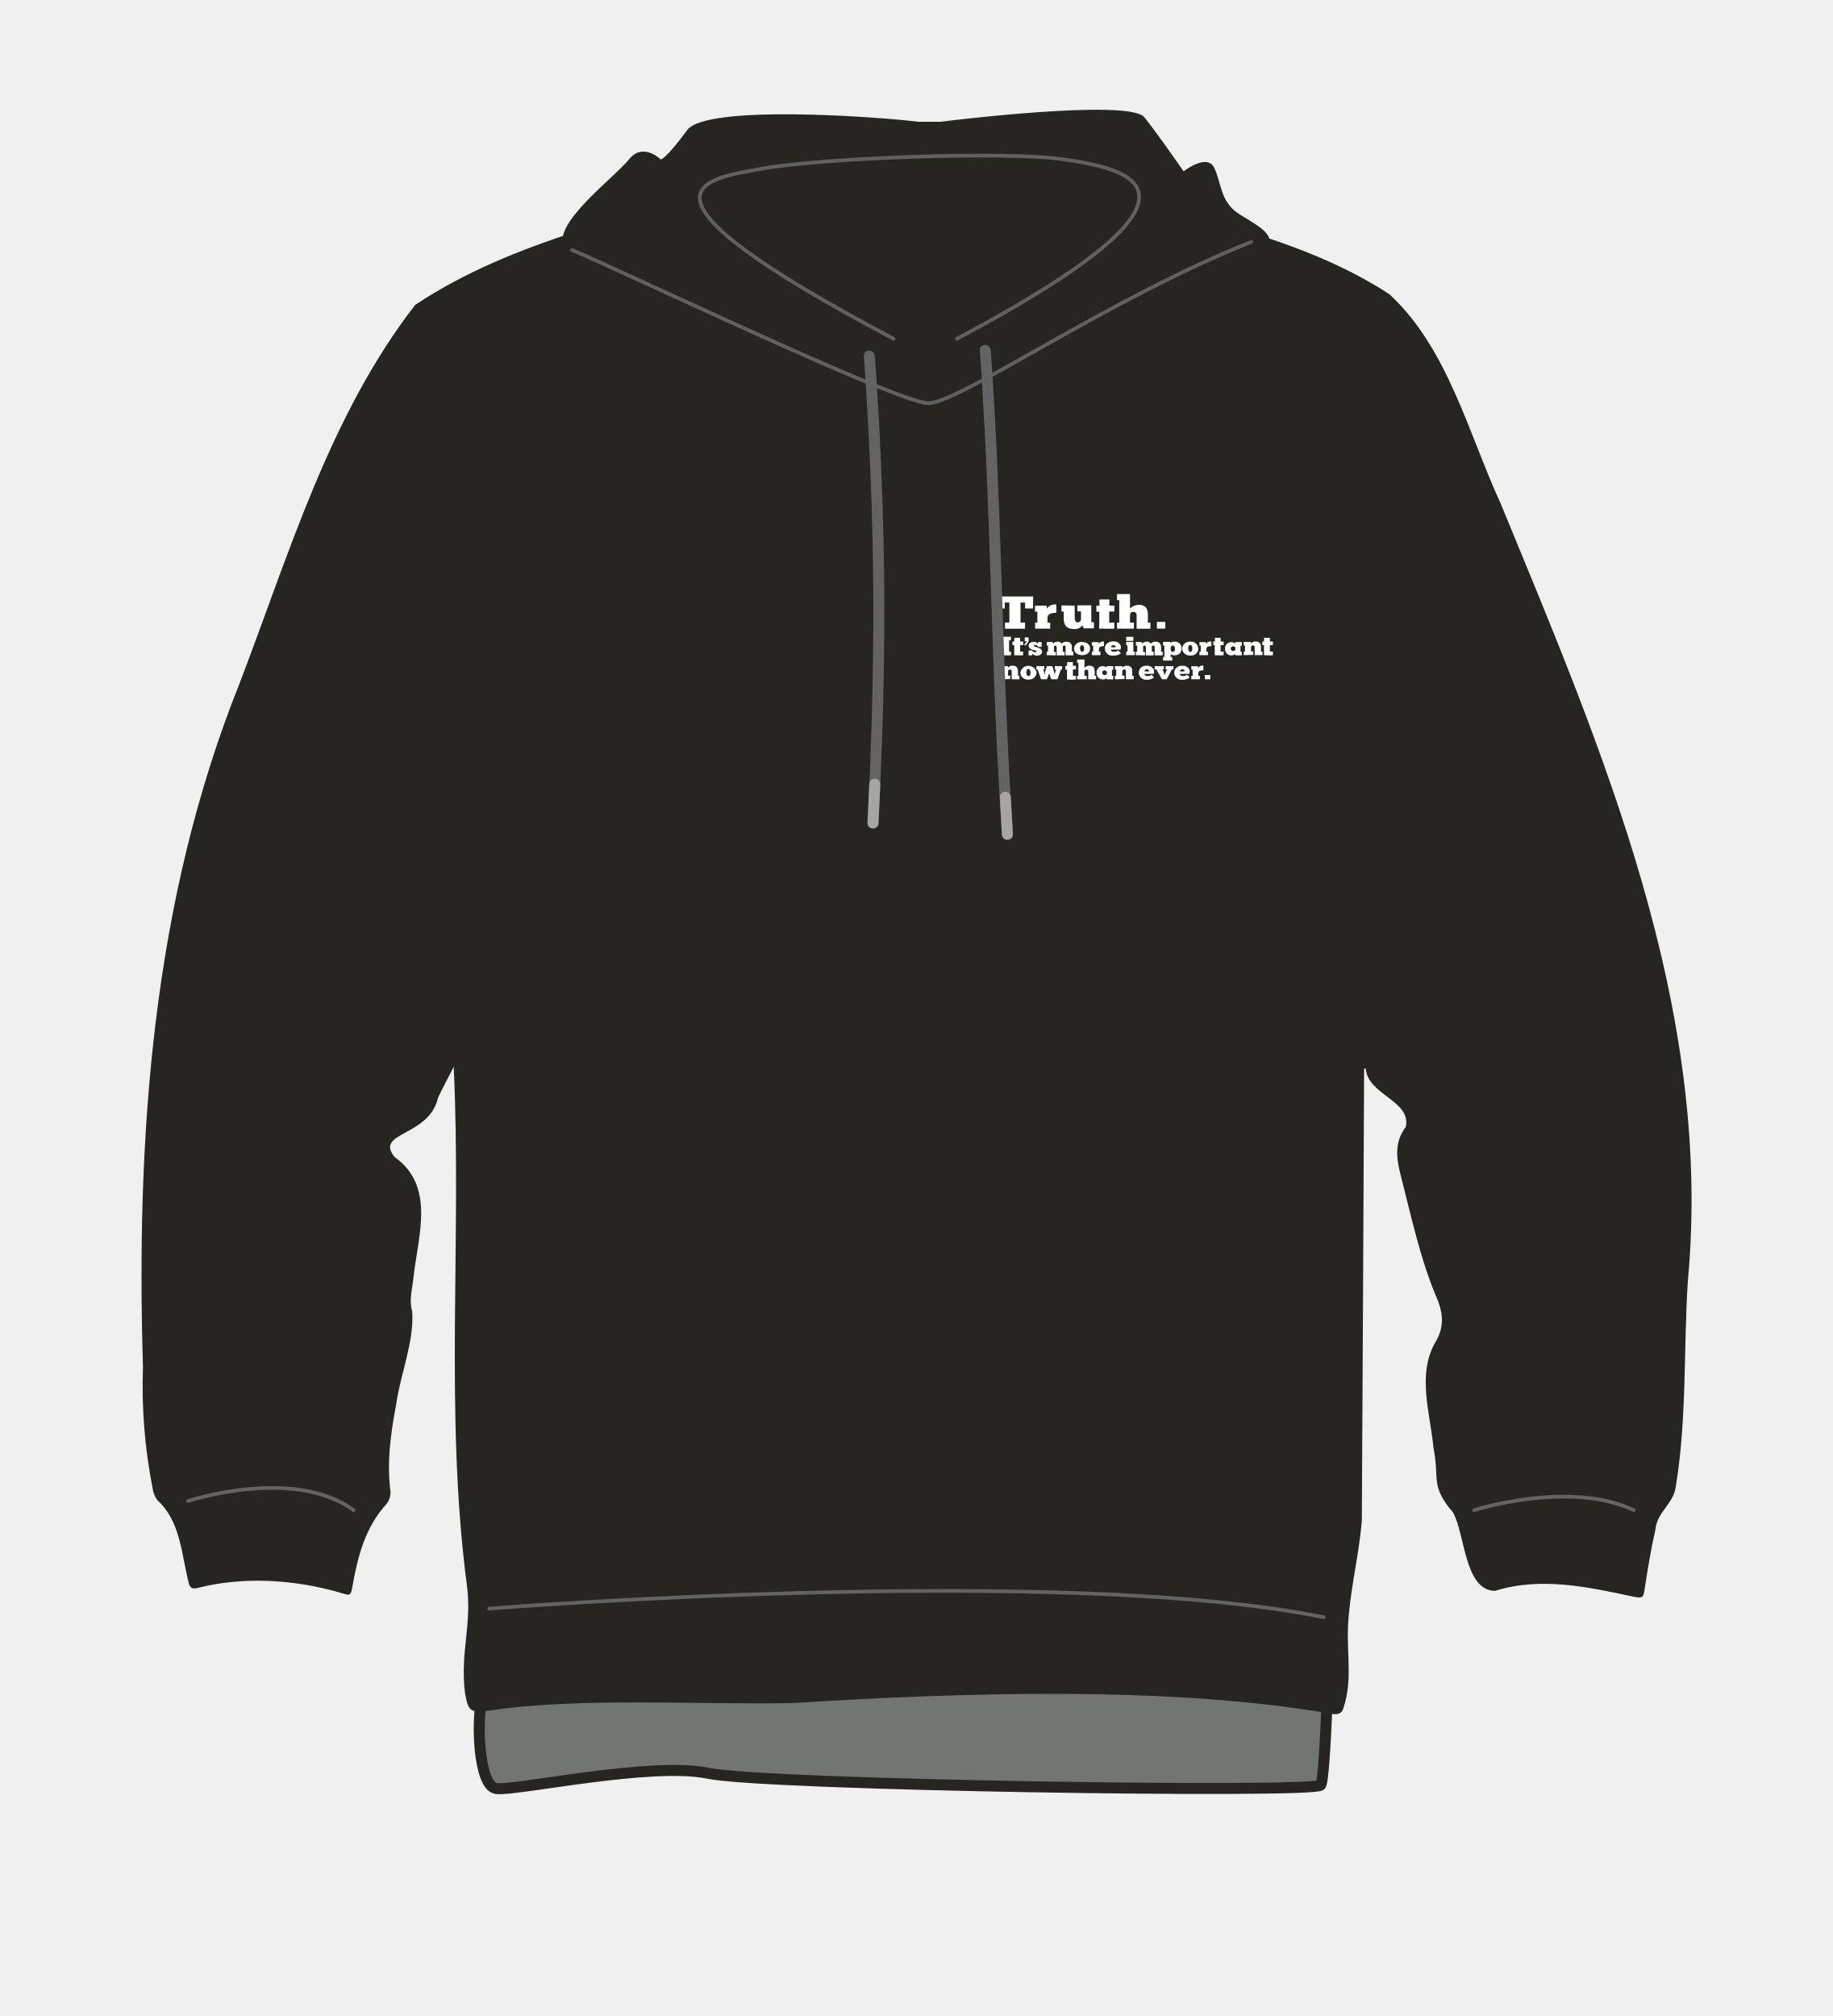
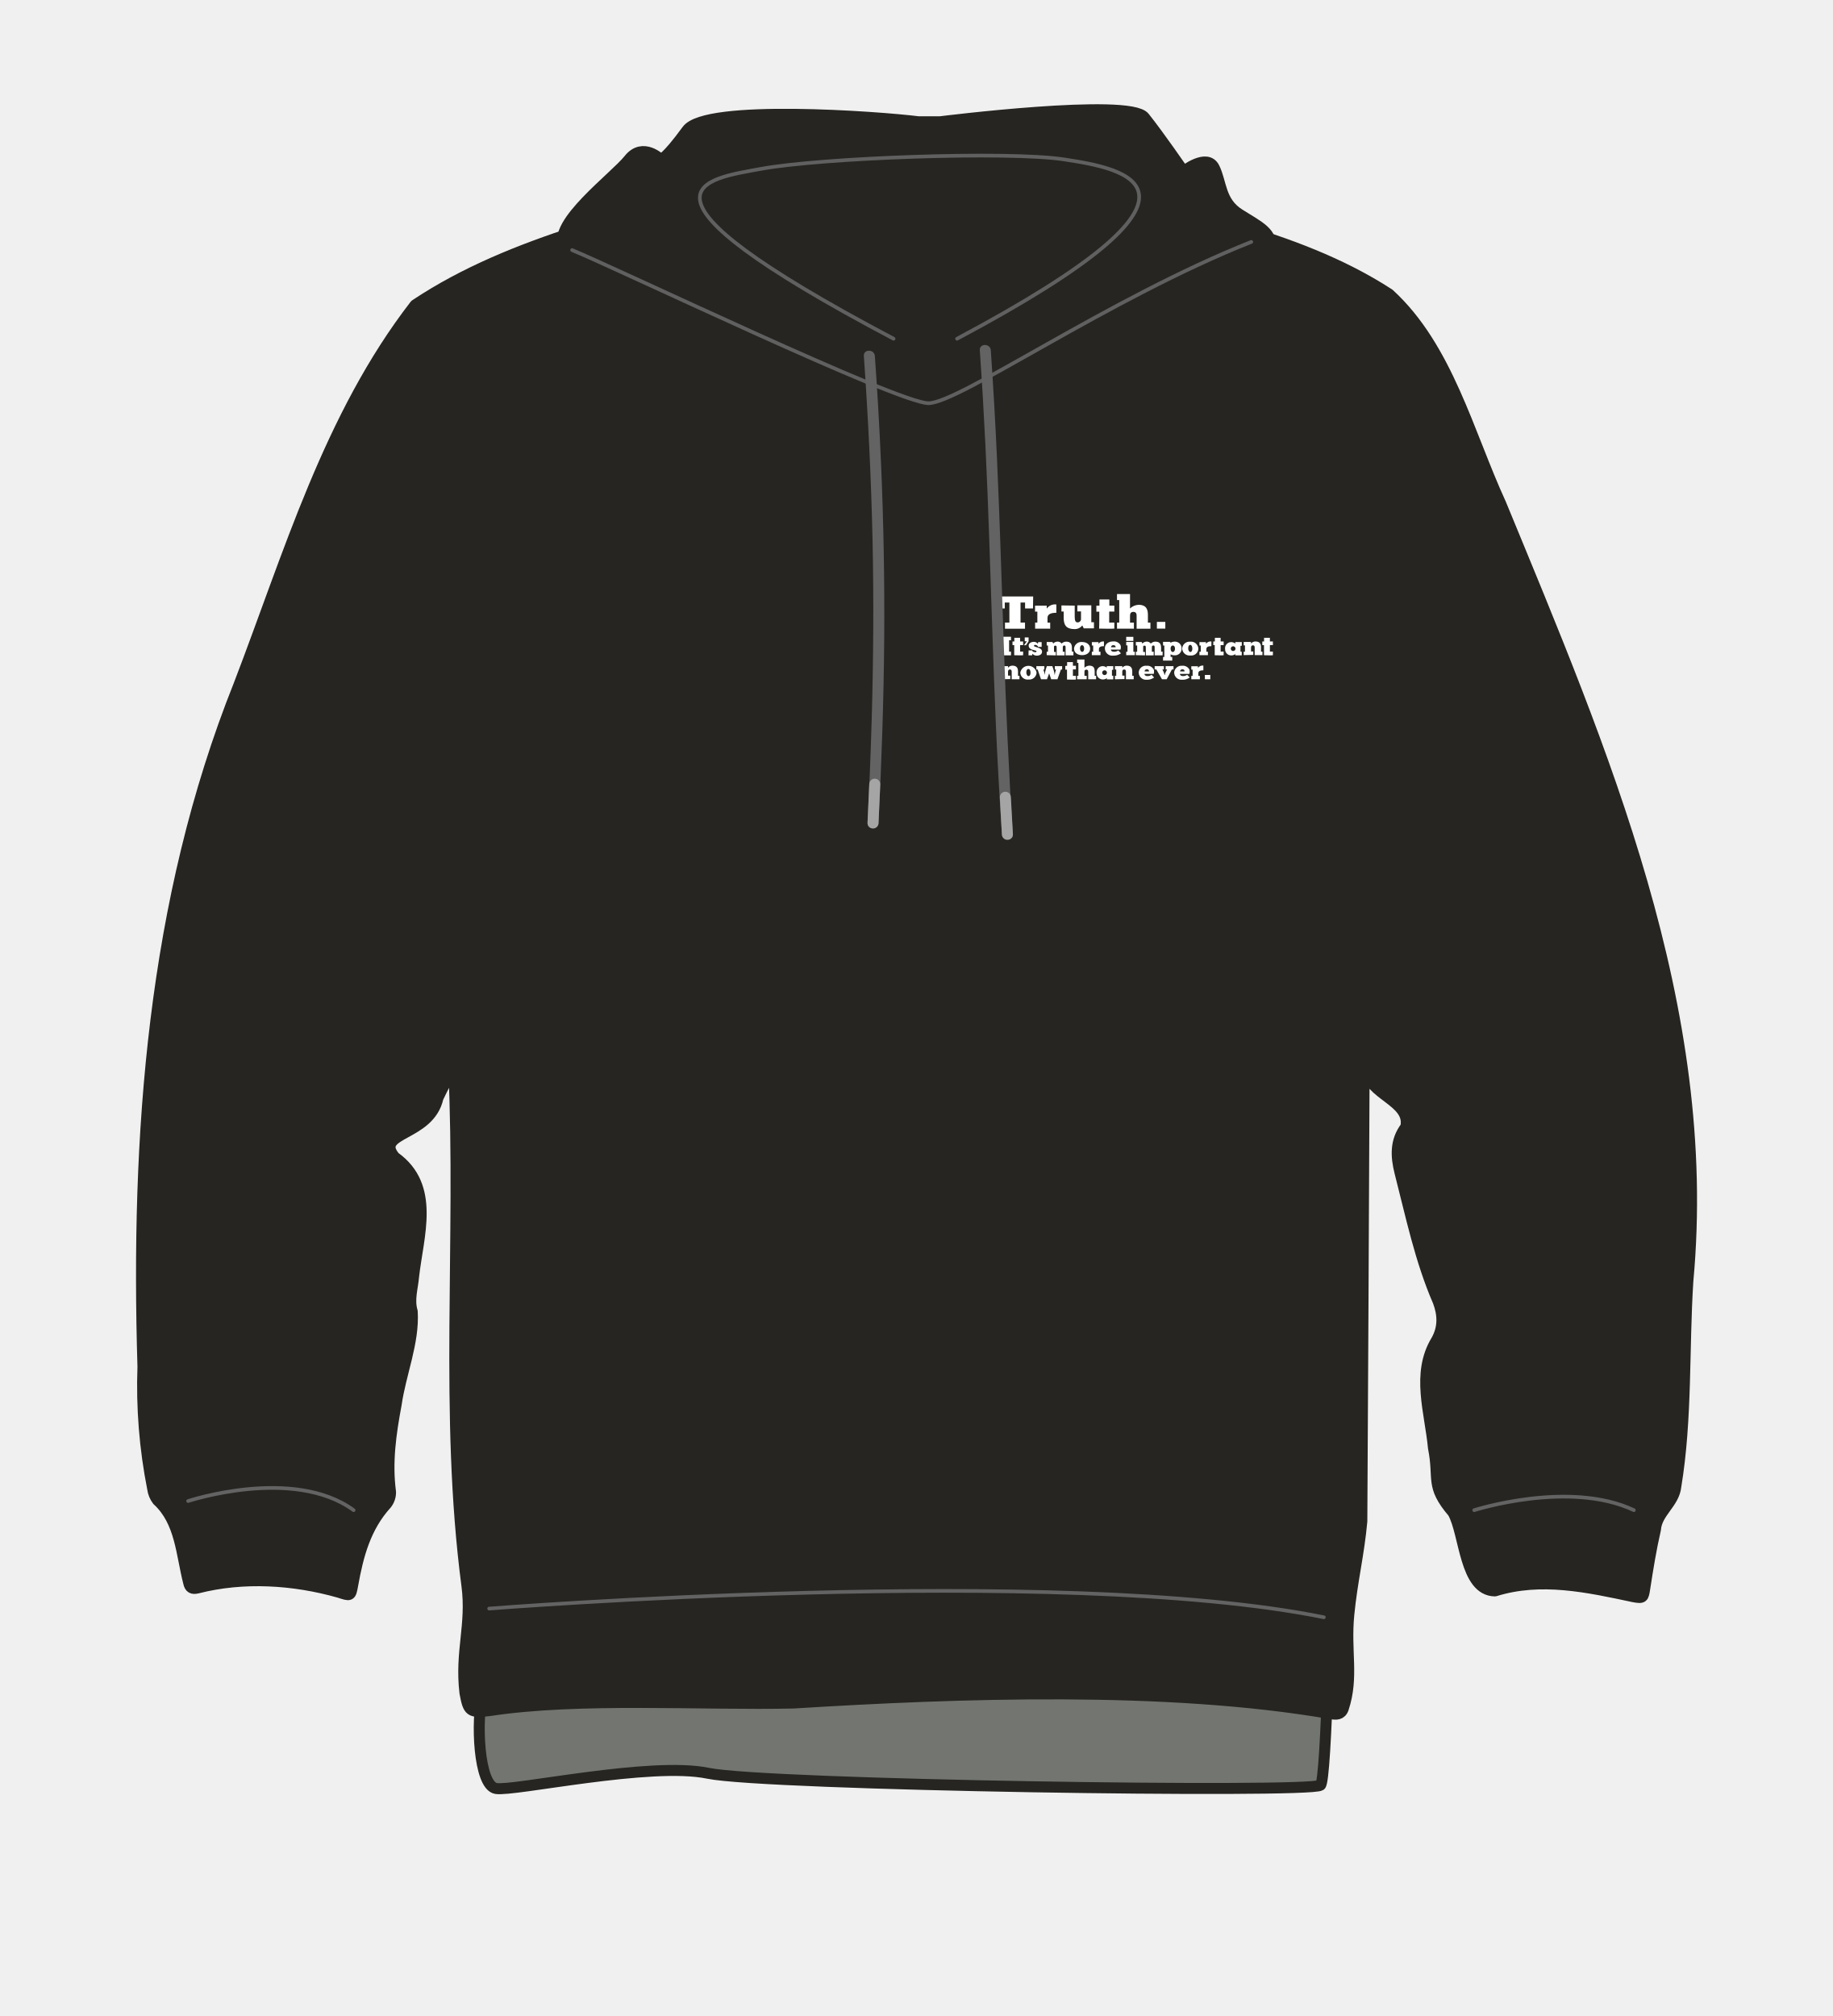
<svg xmlns="http://www.w3.org/2000/svg" width="500" height="550" viewBox="0 0 500 550">
  <path d="M365.23 282.8s-1.73 202.07-5 204.25-151.41 0-167.06-3.27-53.14 5-57.87 4.15-5.46-18.39-3.64-26S133 282.8 133 282.8z" fill="#727570" stroke="#262521" stroke-linecap="round" stroke-linejoin="round" stroke-width="3" />
-   <path d="M338.1 58.43c-5.35-3.37-4.85-8.67-6.86-12.68s-8.35 1-8.35 1-6.52-9.52-10.7-14.76-55.67 1.23-55.67 1.23h-6c-10.95-1.37-57.91-4.79-63.07 2.29-5.85 8-7.19 8-7.19 8s-4.85-4.85-8.69 0-21.02 17.49-17.68 23.8S192 84.87 192 84.87l58 23.79S345 72 346.29 67.82s-2.84-6.02-8.19-9.39z" fill="#262521" />
-   <path d="M372.14 291.55q-.27 61.74-.62 123.47c-.81 9-2.68 16.41-3.55 25.44-1 10.07 1.34 17.05-1.5 25.63-.59 1.77-2 1.67-3.35 1.44-44.59-7.74-101.66-5.72-146.65-2.92-24.6.57-58.62-1.68-83 2.08-5.23.6-5.68.28-6.62-4.82-1.35-11.26 1.94-18.53.53-29.31-6.15-46.82-1.39-94.37-3.6-141.53-1.42 2.83-2.94 5.6-4.29 8.46-2.37 10.67-17.5 9.3-11.81 16.18 11.11 7.95 6.41 21.38 5.15 32.56-.25 3.15-1.35 6.27-.37 9.58.51 8.44-3.19 16.94-4.38 25.31-1.5 8-2.61 15.83-1.54 23.93a5.1 5.1 0 01-1.13 3.3c-5.71 6.28-7.75 14-9.19 22.06-.57 3.18-.61 3-3.74 2-12.38-3.52-26.09-4.38-38.6-1.18-1.39.34-2.11 0-2.41-1.47-2-7.76-2.18-16.67-8.49-22.43a6.62 6.62 0 01-1.33-3.22A144.46 144.46 0 0139 372.86c-1.91-63 2.6-126.93 26.19-186 13.61-35.43 24.56-73.32 48.07-103.67 27.32-18.2 60-23.76 90.46-34.78a3.16 3.16 0 012.72.43c5 5.55 11.46 8.41 18.56 9.67 19.19 2.43 41.29 5.55 58.65-4.88 2.85-1.27 4.2-6.53 7.87-5 29.12 10.49 61 14.41 87.44 31.58 15.94 14.59 21.63 38 30.45 57.21 27.81 67.48 58 137.39 51.05 212.07-1.19 18.66-.23 37.46-3.28 56-.49 4.66-5.21 7.09-5.56 11.78-1.22 5.28-2.08 10.65-2.91 16-.4 2.6-.41 2.83-3.08 2.33-12.48-2.66-25.26-5.49-37.8-1.58-8.34-.15-8.13-15.56-11.44-21.4-6.28-7.37-3.61-9-5.33-17.64-.9-9.7-4.68-20.27.79-29.26 2-3.53 1.86-7.05.51-10.66-4.9-11.28-7.4-23.42-10.45-35.29-1.07-4.3-1.31-8.5 1.61-12.34 1.51-7.23-10.43-8.68-10.93-15.93z" fill="#262521" />
+   <path d="M338.1 58.43c-5.35-3.37-4.85-8.67-6.86-12.68s-8.35 1-8.35 1-6.52-9.52-10.7-14.76-55.67 1.23-55.67 1.23h-6c-10.95-1.37-57.91-4.79-63.07 2.29-5.85 8-7.19 8-7.19 8s-4.85-4.85-8.69 0-21.02 17.49-17.68 23.8S192 84.87 192 84.87l58 23.79S345 72 346.29 67.82s-2.84-6.02-8.19-9.39z" fill="#262521" stroke="#262521" stroke-linecap="round" stroke-linejoin="round" stroke-width="3" />
+   <path d="M372.14 291.55q-.27 61.74-.62 123.47c-.81 9-2.68 16.41-3.55 25.44-1 10.07 1.34 17.05-1.5 25.63-.59 1.77-2 1.67-3.35 1.44-44.59-7.74-101.66-5.72-146.65-2.92-24.6.57-58.62-1.68-83 2.08-5.23.6-5.68.28-6.62-4.82-1.35-11.26 1.94-18.53.53-29.31-6.15-46.82-1.39-94.37-3.6-141.53-1.42 2.83-2.94 5.6-4.29 8.46-2.37 10.67-17.5 9.3-11.81 16.18 11.11 7.95 6.41 21.38 5.15 32.56-.25 3.15-1.35 6.27-.37 9.58.51 8.44-3.19 16.94-4.38 25.31-1.5 8-2.61 15.83-1.54 23.93a5.1 5.1 0 01-1.13 3.3c-5.71 6.28-7.75 14-9.19 22.06-.57 3.18-.61 3-3.74 2-12.38-3.52-26.09-4.38-38.6-1.18-1.39.34-2.11 0-2.41-1.47-2-7.76-2.18-16.67-8.49-22.43a6.62 6.62 0 01-1.33-3.22A144.46 144.46 0 0139 372.86c-1.91-63 2.6-126.93 26.19-186 13.61-35.43 24.56-73.32 48.07-103.67 27.32-18.2 60-23.76 90.46-34.78.8-.26 84.13-1.31 87.8.23 29.12 10.49 61 14.41 87.44 31.58 15.94 14.59 21.63 38 30.45 57.21 27.81 67.48 58 137.39 51.05 212.07-1.19 18.66-.23 37.46-3.28 56-.49 4.66-5.21 7.09-5.56 11.78-1.22 5.28-2.08 10.65-2.91 16-.4 2.6-.41 2.83-3.08 2.33-12.48-2.66-25.26-5.49-37.8-1.58-8.34-.15-8.13-15.56-11.44-21.4-6.28-7.37-3.61-9-5.33-17.64-.9-9.7-4.68-20.27.79-29.26 2-3.53 1.86-7.05.51-10.66-4.9-11.28-7.4-23.42-10.45-35.29-1.07-4.3-1.31-8.5 1.61-12.34 1.51-7.23-10.43-8.68-10.93-15.93z" fill="#262521" stroke="#262521" stroke-linecap="round" stroke-linejoin="round" stroke-width="3" />
  <path d="M281.81 166h-2.16v-1.61h-1.24v5.46h1.22v1.68h-5.46v-1.68h1.2v-5.46h-1.26V166H272v-3.27h9.86zM282.39 171.51v-1.65h.61v-3h-.63v-1.63h3.19v.8a2.8 2.8 0 012.62-1.12v2.27c-1.32 0-2.41.29-2.41 1.39v1.3h.73v1.65zM293.19 165.22v3c0 1.08.19 1.58.8 1.58a.91.91 0 00.92-1v-2h-1v-1.66h3.81v4.61h.72v1.68h-2.78l-.4-.8a2.57 2.57 0 01-2.08 1c-2.22 0-3-1-3-3.07v-1.73h-.61v-1.66zM299.94 165.22v-1.67h2.7v1.67H304v1.63h-1.4v3h1.4v1.64c-.27.09-4.15 0-4.15 0s.06-1.74.05-2.37v-2.24h-.8v-1.63zM304.73 171.51v-1.65h.61v-6.15h-.61v-1.64h3.55V166a3.62 3.62 0 012.31-1c2.28 0 2.57 1.45 2.57 2.77v2.1h.69v1.65h-3.77v-3.43c0-.42 0-1.16-.87-1.16s-.93.62-.93 1.16v1.78h1.06v1.65zM275.81 173.71v.95h-.52v3.12h.52v1H273v-1h.53v-3.12H273v-.95zM280.61 177.44h1c0 .39.59.49.82.49s.34-.05.34-.25-.58-.25-1.14-.43-1-.47-1-1.15.82-1 1.37-1a1.32 1.32 0 011.15.56l.07-.48h.95v1.3h-1c0-.3-.4-.55-.79-.55-.16 0-.3.08-.3.26s.45.29.95.45 1.25.39 1.25 1.15-.69 1.08-1.44 1.08a1.48 1.48 0 01-1.19-.53l-.07.44h-1zM285.55 178.74v-.94h.35v-1.7h-.35v-.95h1.58l.19.42a1.56 1.56 0 011.05-.52 1.33 1.33 0 011.25.52 1.75 1.75 0 011.24-.52c1.36 0 1.57.85 1.57 1.73v1h.41v1h-2.14V177c0-.35.08-.9-.31-.9s-.45.22-.45.53v1.17h.5v1h-2.17v-1.83c0-.59 0-.83-.35-.83s-.38.14-.38.44v1.28h.5v.94zM293 176.93a2 2 0 012.19-1.78c1.26 0 2.19.66 2.21 1.8s-1 1.79-2.17 1.79-2.23-.6-2.23-1.81zm2.77 0c0-.51-.21-.9-.58-.91s-.56.4-.56.89.26.93.6.93.53-.37.53-.84zM305.81 178.24a3.4 3.4 0 01-2.17.63 2 2 0 01-2.22-2c0-1.18 1-1.88 2.26-1.88a2.07 2.07 0 012 1 1.8 1.8 0 010 1.22h-2.65c.05.2.16.59.87.59a1.91 1.91 0 001.17-.34zm-1.45-1.65c0-.27-.09-.58-.63-.58a.6.6 0 00-.64.58zM307.24 178.74v-.94h.35v-1.72h-.35v-.94h1.95v2.66h.4v.94zm1.95-5h-1.95v1.12h1.95zM309.87 178.74v-.94h.36v-1.7h-.36v-.95h1.59l.19.42a1.56 1.56 0 011.05-.52 1.33 1.33 0 011.25.52 1.75 1.75 0 011.24-.52c1.36 0 1.57.85 1.57 1.73v1h.41v1H315V177c0-.35.08-.9-.32-.9s-.44.22-.44.53v1.17h.5v1h-2.14v-1.83c0-.59 0-.83-.36-.83s-.37.14-.37.44v1.28h.5v.94zM317.64 179.26v-3.16h-.35v-1h1.92l.15.25a1.87 1.87 0 011-.3 1.83 1.83 0 012 1.88 1.8 1.8 0 01-1.92 1.85 1.83 1.83 0 01-1.09-.28v.72h.45v1h-2.51v-1zm2.3-3.16c-.32 0-.63.35-.59.92s.28.86.6.86.6-.35.6-.9-.24-.88-.61-.88zM322.51 176.93a2 2 0 012.19-1.87 2 2 0 012.22 1.9 1.93 1.93 0 01-2.18 1.87 2 2 0 01-2.23-1.9zm2.77 0c0-.54-.21-1-.58-1s-.55.42-.55.94.25 1 .59 1 .54-.37.54-.87zM339.29 178.73v-.94h.35v-1.72h-.35v-.94h2v.45a1.52 1.52 0 011.2-.58c1.31 0 1.52.83 1.52 1.58v1.21h.4v.94h-2.12v-2c0-.24 0-.67-.47-.67s-.53.36-.53.67v1h.61v.94zM273 185.32v-.94h.35v-1.72H273v-.93h2v.44a1.51 1.51 0 011.2-.57c1.3 0 1.52.82 1.52 1.58v1.2h.4v.94H276v-2c0-.24 0-.67-.47-.67s-.53.36-.53.67v1h.61v.94zM278.34 183.51a2.26 2.26 0 014.45 0 2 2 0 01-2.2 1.88 2 2 0 01-2.25-1.88zm2.8 0c0-.54-.21-1-.59-1s-.56.41-.56.94.26 1 .6 1 .55-.37.55-.91zM285 184.22a7.59 7.59 0 01.33-1.69l.26-.8h1.5l.31.93a9.19 9.19 0 01.34 1.56 6.3 6.3 0 01.22-1.13l.14-.43h-.34v-.93h2v.93h-.33l-.95 2.66h-1.71l-.55-1.62-.59 1.62H284l-.92-2.66h-.35v-.93h2.18v.93h-.28l.18.53a4.38 4.38 0 01.2 1zM293.85 185.32v-.94h.35v-3.52h-.35v-.93h2v2.24a2.08 2.08 0 011.32-.57c1.3 0 1.47.82 1.47 1.58v1.2h.39v.94h-2.15v-1.95c0-.25 0-.67-.5-.67s-.53.36-.53.67v1h.61v.94zM304.17 185.32v-.94h.35v-1.72h-.35v-.93h2v.44a1.51 1.51 0 011.2-.57c1.3 0 1.52.82 1.52 1.58v1.2h.4v.94h-2.12v-2c0-.24 0-.67-.47-.67s-.53.36-.53.67v1h.6v.94zM314.85 184.83a3.15 3.15 0 01-2.07.62 2 2 0 01-2.13-1.95 1.93 1.93 0 012.17-1.87 2 2 0 011.92 1 1.93 1.93 0 010 1.22h-2.53c0 .19.15.59.83.59a1.79 1.79 0 001.12-.35zm-1.39-1.66c0-.27-.08-.57-.6-.57a.58.58 0 00-.61.57zM317.77 184.16a2.66 2.66 0 01.25-.79l.39-.73H318v-.91h2.14v.91h-.43l-1.43 2.68H317l-1.54-2.68H315v-.91h2.51v.91h-.41l.38.76a4.07 4.07 0 01.22.76zM324.57 184.83a3.21 3.21 0 01-2.1.62 2 2 0 01-2.15-1.95 2 2 0 012.19-1.87 2 2 0 011.95 1 1.86 1.86 0 010 1.22h-2.57c0 .19.15.59.84.59a1.85 1.85 0 001.14-.35zm-1.41-1.66c0-.27-.08-.57-.6-.57a.6.6 0 00-.63.57zM338.77 176.17v-1H337v.42a1.69 1.69 0 00-2.78 1.52 1.65 1.65 0 001.64 1.7c.95 0 1.14-.42 1.14-.42v.4h1.76v-1h-.35v-1.59zm-2.36 1.44a.65.65 0 11.65-.65.65.65 0 01-.65.65zM315.61 169.67h2.3v1.83h-2.3zM276.72 175v-1h1.58v1h.82v1h-.82v1.76h.82v1c-.16.06-2.43 0-2.43 0V176h-.47v-1zM331.43 175v-1H333v1h.82v1H333v1.76h.82v1c-.16.06-2.43 0-2.43 0V176H331v-1zM344.85 175v-1h1.59v1h.82v1h-.82v1.76h.82v1c-.16.06-2.43 0-2.43 0V176h-.46v-1zM279.56 173.9v1.06h.57l-.77 1.07h.55l.7-1.06v-1.07h-1.05zM297.86 178.74v-.93h.37v-1.71h-.36v-.92h1.81v.45a1.6 1.6 0 011.49-.63v1.28c-.75 0-1.37.17-1.37.79v.74h.42v.93zM327.22 178.74v-.93h.36v-1.71h-.36v-.92H329v.45a1.58 1.58 0 011.48-.63v1.28c-.75 0-1.37.17-1.37.79v.74h.42v.93zM291.12 181.63v-1h1.58v1h.82v1h-.82v1.76h.82v1c-.16.06-2.43 0-2.43 0v-2.7h-.47v-1zM303.71 182.73v-1h-1.77v.41a1.76 1.76 0 00-1.57-.35 1.73 1.73 0 00-1.21 1.87 1.69 1.69 0 001.67 1.71c.95 0 1.11-.43 1.11-.43v.4h1.77v-1h-.36v-1.59zm-2.36 1.44a.65.65 0 11.64-.64.65.65 0 01-.64.64zM325 185.32v-.93h.36v-1.7H325v-.93h1.81v.46a1.58 1.58 0 011.48-.64v1.29c-.75 0-1.37.16-1.37.79v.73h.42v.93zM328.7 184.14h1.48v1.18h-1.48z" fill="#fff" />
  <path d="M243.77 92.41c-77.51-40.94-51.11-43.56-36.17-46.34 16.21-3 67.31-4.92 82.68-2.58 16.47 2.51 47.9 7.88-29.18 48.92" fill="none" stroke="#636363" stroke-linecap="round" stroke-linejoin="round" opacity=".95" />
  <path d="M156.08 68.23C169.14 73.61 245 110 253.3 110s49.3-28.65 88.06-44" fill="none" stroke="#636363" stroke-linecap="round" stroke-linejoin="round" opacity=".95" />
  <path d="M267.3 95.56c1.21 17.16 2 34.35 2.57 51.54.6 16.92 1.08 33.84 1.82 50.76q.66 14.88 1.64 29.76c.13 1.92 3.13 1.93 3 0-1.16-17.26-1.89-34.55-2.49-51.84-.59-16.9-1.08-33.79-1.85-50.68q-.67-14.77-1.69-29.54c-.13-1.92-3.14-1.93-3 0zM235.67 97.15c1.17 16.71 2 33.45 2.37 50.19.34 16.06.24 32.13-.21 48.18q-.42 14.5-1.16 29c-.1 1.93 2.9 1.92 3 0 .84-16.74 1.42-33.48 1.55-50.23q.18-24.09-.88-48.17-.63-14.5-1.67-29c-.14-1.91-3.14-1.93-3 0z" fill="#636363" />
  <path fill="none" stroke="#a5a5a5" stroke-linecap="round" stroke-linejoin="round" stroke-width="3" d="M274.83 227.62l-.56-10.12M238.17 224.53l.47-10.59" />
  <path d="M51.32 409.51S80 400 96.47 412M402.18 412s25.94-8.31 43.55 0M133.45 438.85s155.28-12.31 227.71 2.37" fill="none" stroke="#636363" stroke-linecap="round" stroke-linejoin="round" />
</svg>
